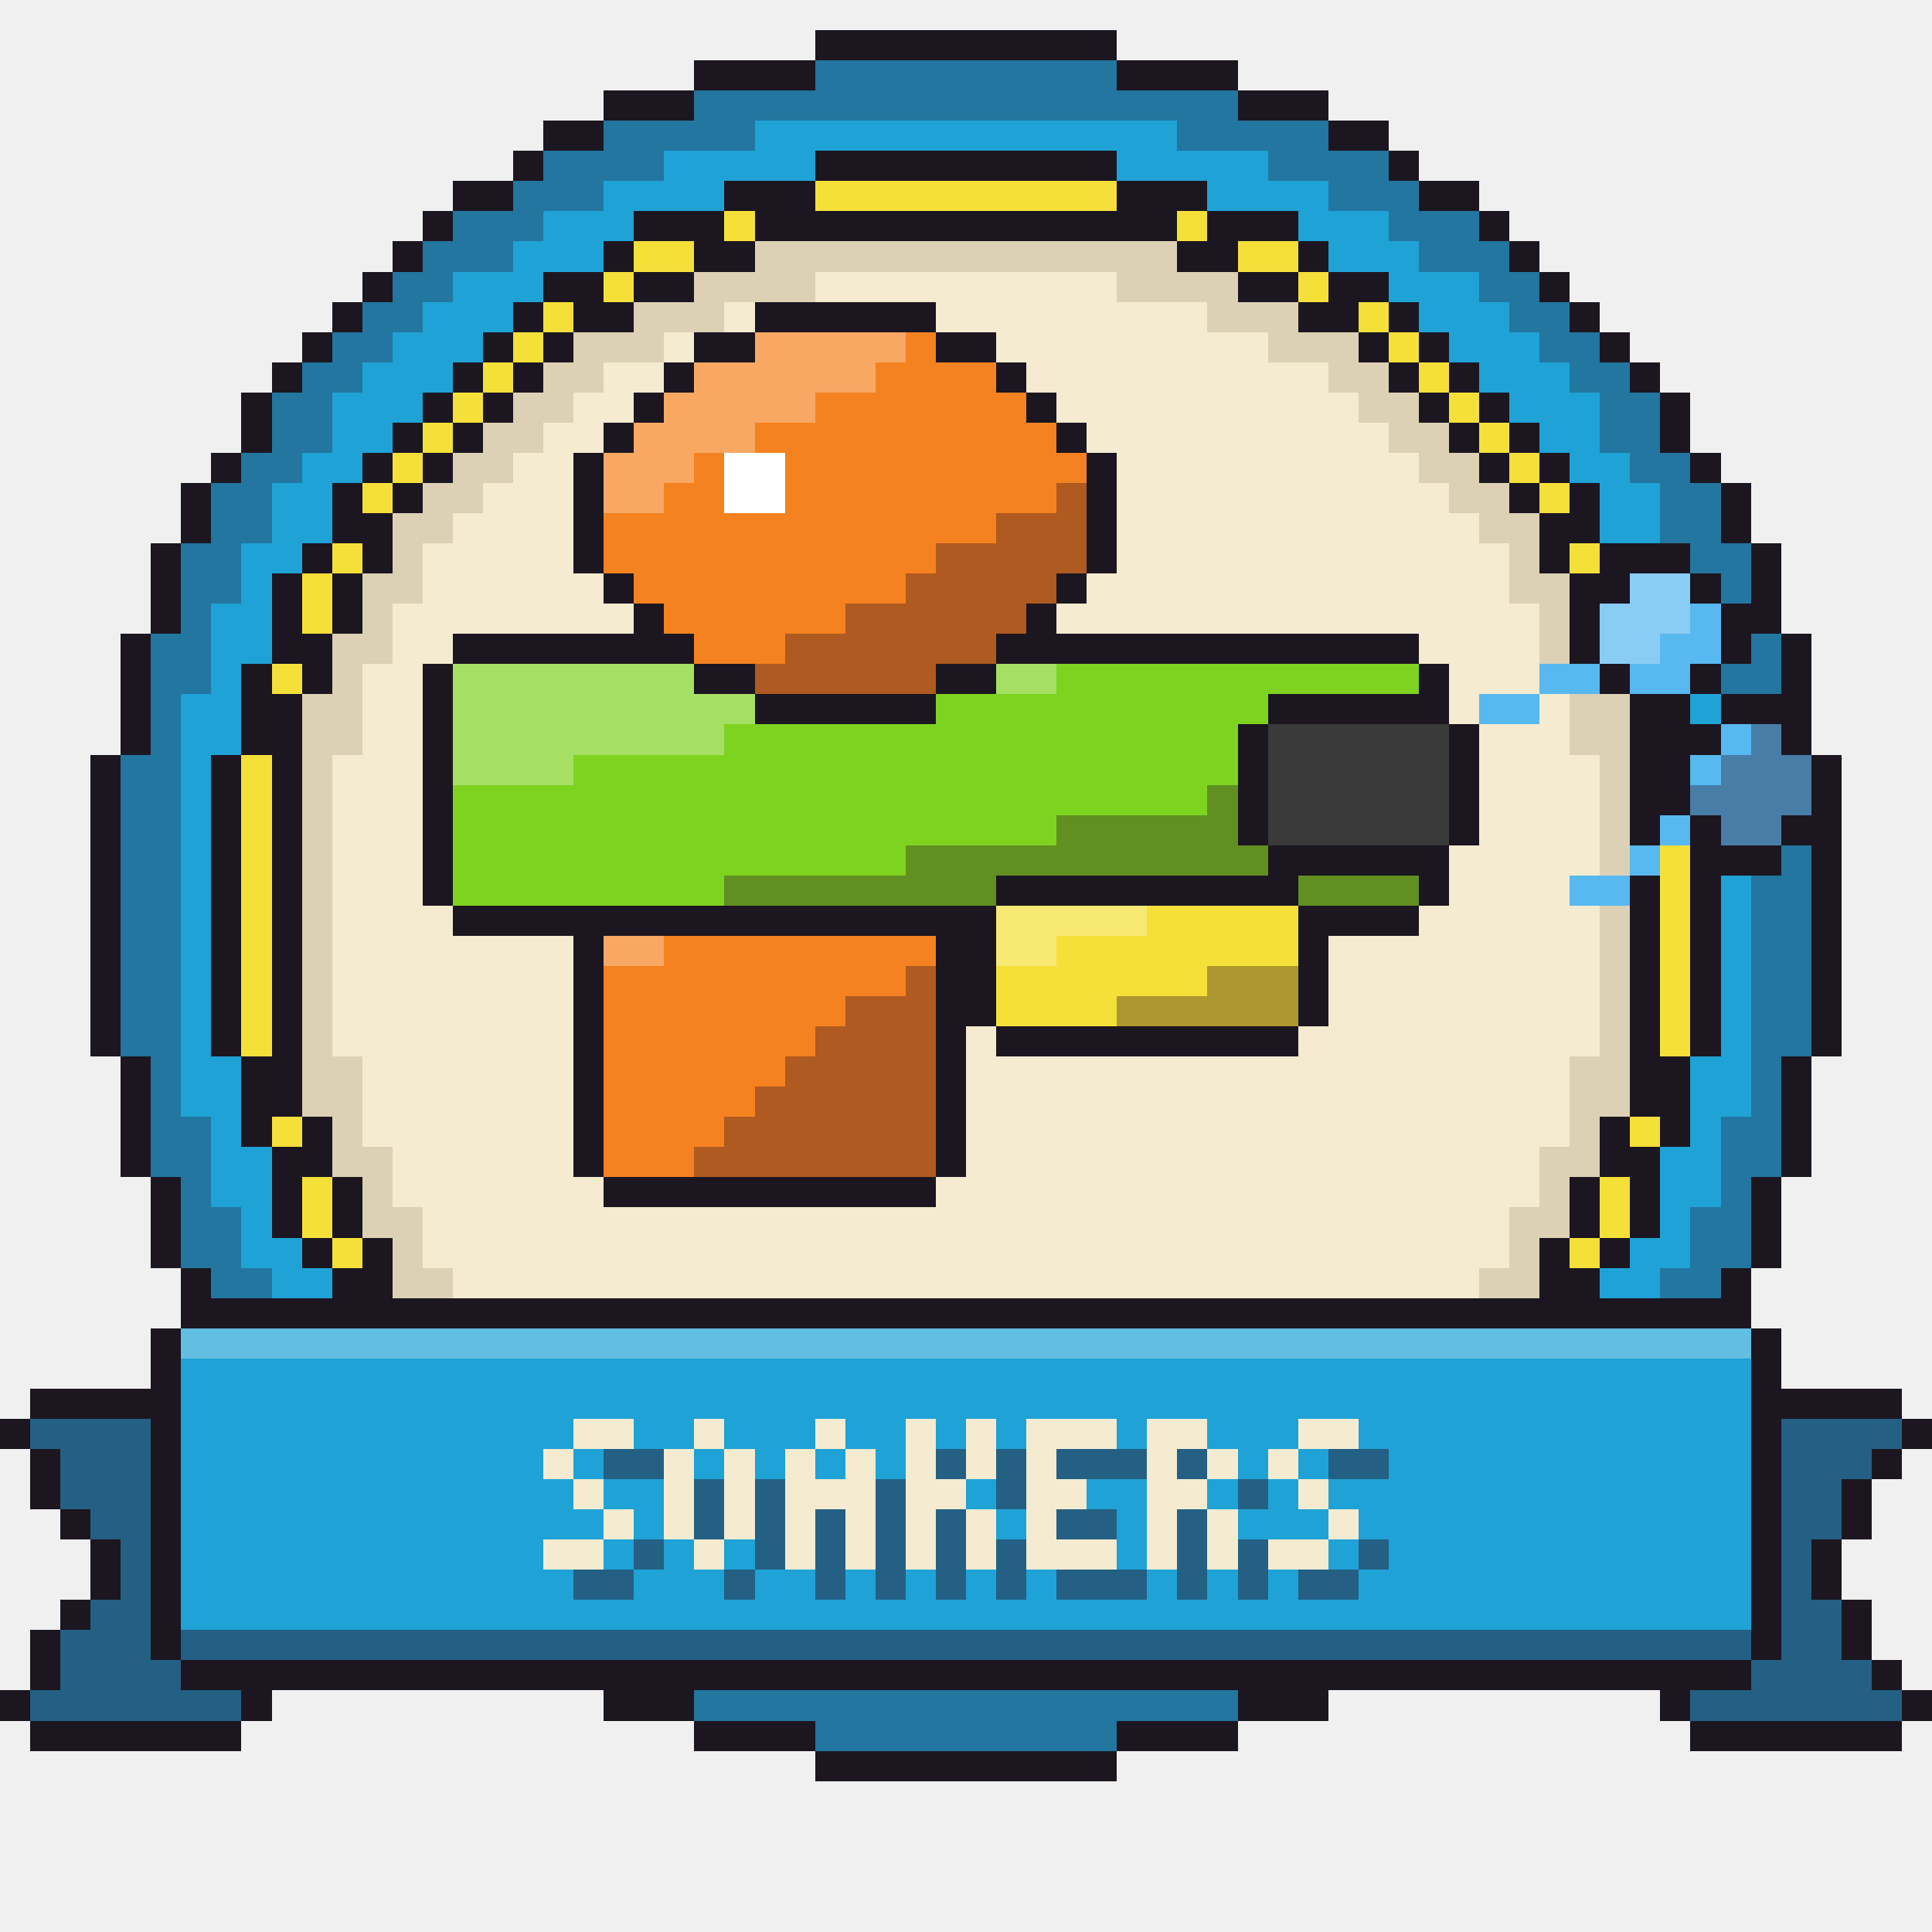
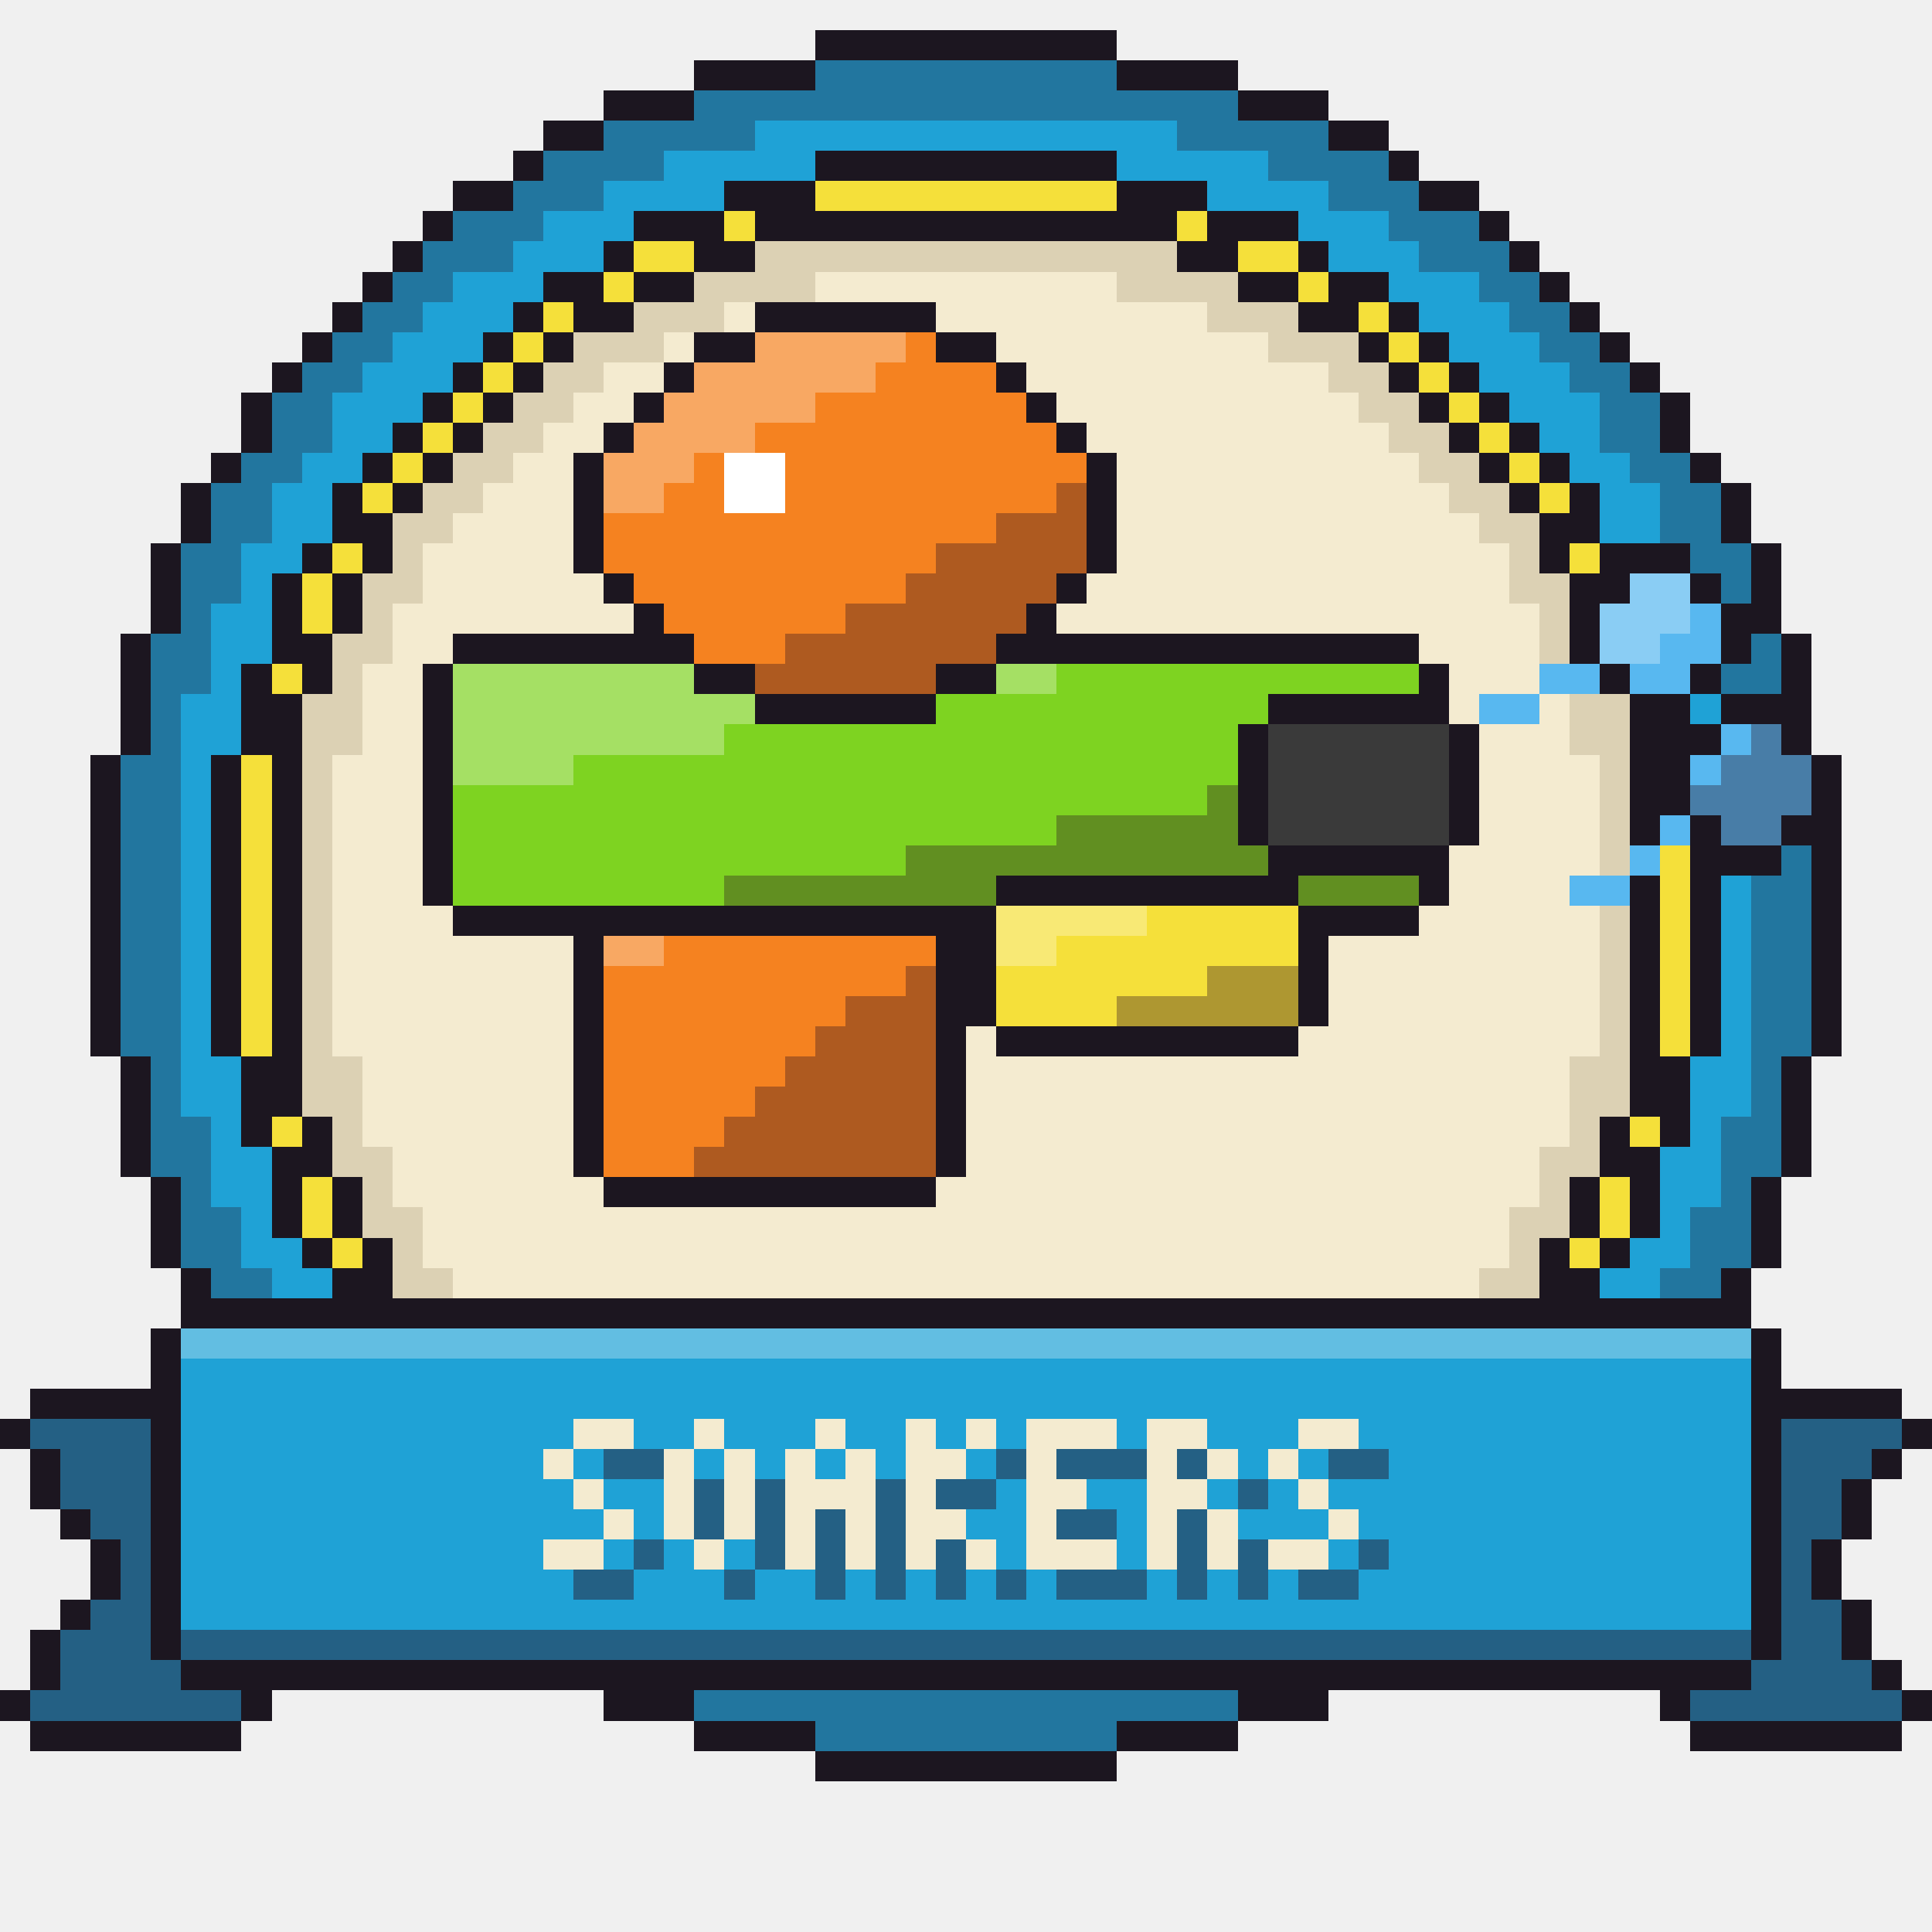
<svg xmlns="http://www.w3.org/2000/svg" viewBox="0 0 64 64" width="512" height="512" shape-rendering="crispEdges">
  <g id="logo-SLC">
-     <path fill="#1FA2D6" d="M6 32h1v1h-1zM57 32h1v1h-1zM6 25h1v1h-1zM6 24h2v1h-2zM8 18h2v1h-2zM9 17h2v1h-2zM53 17h2v1h-2zM6 30h1v1h-1zM57 30h1v1h-1zM8 41h2v1h-2zM54 41h2v1h-2zM9 42h2v1h-2zM53 42h2v1h-2zM11 14h2v1h-2zM51 14h2v1h-2zM6 33h1v1h-1zM57 33h1v1h-1zM20 6h4v1h-4zM40 6h4v1h-4zM6 45h52v1h-52zM6 34h1v1h-1zM57 34h1v1h-1zM6 35h2v1h-2zM56 35h2v1h-2zM6 46h52v1h-52zM6 47h13v1h-13zM21 47h2v1h-2zM24 47h3v1h-3zM28 47h2v1h-2zM31 47h1v1h-1zM33 47h1v1h-1zM37 47h1v1h-1zM40 47h3v1h-3zM45 47h13v1h-13zM8 40h1v1h-1zM55 40h1v1h-1zM6 53h52v1h-52zM11 13h3v1h-3zM50 13h3v1h-3zM12 12h3v1h-3zM49 12h3v1h-3zM6 50h14v1h-14zM21 50h1v1h-1zM33 50h1v1h-1zM37 50h1v1h-1zM41 50h3v1h-3zM45 50h13v1h-13zM6 51h12v1h-12zM20 51h1v1h-1zM22 51h1v1h-1zM24 51h1v1h-1zM37 51h1v1h-1zM44 51h1v1h-1zM46 51h12v1h-12zM7 20h2v1h-2zM6 48h12v1h-12zM19 48h1v1h-1zM23 48h1v1h-1zM25 48h1v1h-1zM27 48h1v1h-1zM29 48h1v1h-1zM41 48h1v1h-1zM43 48h1v1h-1zM46 48h12v1h-12zM6 49h13v1h-13zM20 49h2v1h-2zM32 49h1v1h-1zM36 49h2v1h-2zM40 49h1v1h-1zM42 49h1v1h-1zM44 49h14v1h-14zM7 21h2v1h-2zM6 52h13v1h-13zM21 52h3v1h-3zM25 52h2v1h-2zM28 52h1v1h-1zM30 52h1v1h-1zM32 52h1v1h-1zM34 52h1v1h-1zM38 52h1v1h-1zM40 52h1v1h-1zM42 52h1v1h-1zM45 52h13v1h-13zM25 4h14v1h-14zM13 11h3v1h-3zM48 11h3v1h-3zM6 26h1v1h-1zM8 19h1v1h-1zM22 5h5v1h-5zM37 5h5v1h-5zM6 23h2v1h-2zM56 23h1v1h-1zM17 8h3v1h-3zM44 8h3v1h-3zM18 7h3v1h-3zM43 7h3v1h-3zM15 9h3v1h-3zM46 9h3v1h-3zM14 10h3v1h-3zM47 10h3v1h-3zM6 28h1v1h-1zM7 22h1v1h-1zM9 16h2v1h-2zM53 16h2v1h-2zM10 15h2v1h-2zM52 15h2v1h-2zM6 27h1v1h-1zM7 37h1v1h-1zM56 37h1v1h-1zM7 39h2v1h-2zM55 39h2v1h-2zM6 29h1v1h-1zM57 29h1v1h-1zM6 36h2v1h-2zM56 36h2v1h-2zM6 31h1v1h-1zM57 31h1v1h-1zM7 38h2v1h-2zM55 38h2v1h-2z" />
+     <path fill="#1FA2D6" d="M6 32h1v1h-1zM57 32h1v1h-1zM6 25h1v1h-1zM6 24h2v1h-2zM8 18h2v1h-2zM9 17h2v1h-2zM53 17h2v1h-2zM6 30h1v1h-1zM57 30h1v1h-1zM8 41h2v1h-2zM54 41h2v1h-2zM9 42h2v1h-2zM53 42h2v1h-2zM11 14h2v1h-2zM51 14h2v1h-2zM6 33h1v1h-1zM57 33h1v1h-1zM20 6h4v1h-4zM40 6h4v1h-4zM6 45h52v1h-52zM6 34h1v1h-1zM57 34h1v1h-1zM6 35h2v1h-2zM56 35h2v1h-2zM6 46h52v1h-52zM6 47h13v1h-13zM21 47h2v1h-2zM24 47h3v1h-3zM28 47h2v1h-2zM31 47h1v1h-1zM33 47h1v1h-1zM37 47h1v1h-1zM40 47h3v1h-3zM45 47h13v1h-13zM8 40h1v1h-1zM55 40h1v1h-1zM6 53h52v1h-52zM11 13h3v1h-3zM50 13h3v1h-3zM12 12h3v1h-3zM49 12h3v1h-3zM6 50h14v1h-14zM21 50h1v1h-1zM32 50h2v1h-2zM37 50h1v1h-1zM41 50h3v1h-3zM45 50h13v1h-13zM6 51h12v1h-12zM20 51h1v1h-1zM22 51h1v1h-1zM24 51h1v1h-1zM33 51h1v1h-1zM37 51h1v1h-1zM44 51h1v1h-1zM46 51h12v1h-12zM7 20h2v1h-2zM6 48h12v1h-12zM19 48h1v1h-1zM23 48h1v1h-1zM25 48h1v1h-1zM27 48h1v1h-1zM29 48h1v1h-1zM32 48h1v1h-1zM41 48h1v1h-1zM43 48h1v1h-1zM46 48h12v1h-12zM6 49h13v1h-13zM20 49h2v1h-2zM33 49h1v1h-1zM36 49h2v1h-2zM40 49h1v1h-1zM42 49h1v1h-1zM44 49h14v1h-14zM7 21h2v1h-2zM6 52h13v1h-13zM21 52h3v1h-3zM25 52h2v1h-2zM28 52h1v1h-1zM30 52h1v1h-1zM32 52h1v1h-1zM34 52h1v1h-1zM38 52h1v1h-1zM40 52h1v1h-1zM42 52h1v1h-1zM45 52h13v1h-13zM25 4h14v1h-14zM13 11h3v1h-3zM48 11h3v1h-3zM6 26h1v1h-1zM8 19h1v1h-1zM22 5h5v1h-5zM37 5h5v1h-5zM6 23h2v1h-2zM56 23h1v1h-1zM17 8h3v1h-3zM44 8h3v1h-3zM18 7h3v1h-3zM43 7h3v1h-3zM15 9h3v1h-3zM46 9h3v1h-3zM14 10h3v1h-3zM47 10h3v1h-3zM6 28h1v1h-1zM7 22h1v1h-1zM9 16h2v1h-2zM53 16h2v1h-2zM10 15h2v1h-2zM52 15h2v1h-2zM6 27h1v1h-1zM7 37h1v1h-1zM56 37h1v1h-1zM7 39h2v1h-2zM55 39h2v1h-2zM6 29h1v1h-1zM57 29h1v1h-1zM6 36h2v1h-2zM56 36h2v1h-2zM6 31h1v1h-1zM57 31h1v1h-1zM7 38h2v1h-2zM55 38h2v1h-2z" />
    <path fill="#1c1620" d="M3 32h1v1h-1zM7 32h1v1h-1zM9 32h1v1h-1zM19 32h1v1h-1zM31 32h2v1h-2zM43 32h1v1h-1zM54 32h1v1h-1zM56 32h1v1h-1zM60 32h1v1h-1zM27 58h10v1h-10zM3 25h1v1h-1zM7 25h1v1h-1zM9 25h1v1h-1zM14 25h1v1h-1zM41 25h1v1h-1zM48 25h1v1h-1zM54 25h2v1h-2zM60 25h1v1h-1zM4 24h1v1h-1zM8 24h2v1h-2zM14 24h1v1h-1zM41 24h1v1h-1zM48 24h1v1h-1zM54 24h3v1h-3zM59 24h1v1h-1zM27 1h10v1h-10zM5 18h1v1h-1zM10 18h1v1h-1zM12 18h1v1h-1zM19 18h1v1h-1zM36 18h1v1h-1zM51 18h1v1h-1zM53 18h3v1h-3zM58 18h1v1h-1zM6 17h1v1h-1zM11 17h2v1h-2zM19 17h1v1h-1zM36 17h1v1h-1zM51 17h2v1h-2zM57 17h1v1h-1zM3 30h1v1h-1zM7 30h1v1h-1zM9 30h1v1h-1zM15 30h18v1h-18zM43 30h4v1h-4zM54 30h1v1h-1zM56 30h1v1h-1zM60 30h1v1h-1zM5 41h1v1h-1zM10 41h1v1h-1zM12 41h1v1h-1zM51 41h1v1h-1zM53 41h1v1h-1zM58 41h1v1h-1zM6 42h1v1h-1zM11 42h2v1h-2zM51 42h2v1h-2zM57 42h1v1h-1zM0 56h1v1h-1zM8 56h1v1h-1zM20 56h3v1h-3zM41 56h3v1h-3zM55 56h1v1h-1zM63 56h1v1h-1zM1 57h7v1h-7zM23 57h4v1h-4zM37 57h4v1h-4zM56 57h7v1h-7zM8 14h1v1h-1zM13 14h1v1h-1zM15 14h1v1h-1zM20 14h1v1h-1zM35 14h1v1h-1zM48 14h1v1h-1zM50 14h1v1h-1zM55 14h1v1h-1zM3 33h1v1h-1zM7 33h1v1h-1zM9 33h1v1h-1zM19 33h1v1h-1zM31 33h2v1h-2zM43 33h1v1h-1zM54 33h1v1h-1zM56 33h1v1h-1zM60 33h1v1h-1zM15 6h2v1h-2zM24 6h3v1h-3zM37 6h3v1h-3zM47 6h2v1h-2zM6 43h52v1h-52zM5 44h1v1h-1zM58 44h1v1h-1zM5 45h1v1h-1zM58 45h1v1h-1zM20 3h3v1h-3zM41 3h3v1h-3zM3 34h1v1h-1zM7 34h1v1h-1zM9 34h1v1h-1zM19 34h1v1h-1zM31 34h1v1h-1zM33 34h10v1h-10zM54 34h1v1h-1zM56 34h1v1h-1zM60 34h1v1h-1zM4 35h1v1h-1zM8 35h2v1h-2zM19 35h1v1h-1zM31 35h1v1h-1zM54 35h2v1h-2zM59 35h1v1h-1zM1 46h5v1h-5zM58 46h5v1h-5zM0 47h1v1h-1zM5 47h1v1h-1zM58 47h1v1h-1zM63 47h1v1h-1zM5 40h1v1h-1zM9 40h1v1h-1zM11 40h1v1h-1zM52 40h1v1h-1zM54 40h1v1h-1zM58 40h1v1h-1zM23 2h4v1h-4zM37 2h4v1h-4zM2 53h1v1h-1zM5 53h1v1h-1zM58 53h1v1h-1zM61 53h1v1h-1zM8 13h1v1h-1zM14 13h1v1h-1zM16 13h1v1h-1zM21 13h1v1h-1zM34 13h1v1h-1zM47 13h1v1h-1zM49 13h1v1h-1zM55 13h1v1h-1zM9 12h1v1h-1zM15 12h1v1h-1zM17 12h1v1h-1zM22 12h1v1h-1zM33 12h1v1h-1zM46 12h1v1h-1zM48 12h1v1h-1zM54 12h1v1h-1zM2 50h1v1h-1zM5 50h1v1h-1zM58 50h1v1h-1zM61 50h1v1h-1zM3 51h1v1h-1zM5 51h1v1h-1zM58 51h1v1h-1zM60 51h1v1h-1zM5 20h1v1h-1zM9 20h1v1h-1zM11 20h1v1h-1zM21 20h1v1h-1zM34 20h1v1h-1zM52 20h1v1h-1zM57 20h2v1h-2zM1 48h1v1h-1zM5 48h1v1h-1zM58 48h1v1h-1zM62 48h1v1h-1zM1 49h1v1h-1zM5 49h1v1h-1zM58 49h1v1h-1zM61 49h1v1h-1zM4 21h1v1h-1zM9 21h2v1h-2zM15 21h8v1h-8zM33 21h14v1h-14zM52 21h1v1h-1zM57 21h1v1h-1zM59 21h1v1h-1zM1 54h1v1h-1zM5 54h1v1h-1zM58 54h1v1h-1zM61 54h1v1h-1zM1 55h1v1h-1zM6 55h52v1h-52zM62 55h1v1h-1zM3 52h1v1h-1zM5 52h1v1h-1zM58 52h1v1h-1zM60 52h1v1h-1zM18 4h2v1h-2zM44 4h2v1h-2zM10 11h1v1h-1zM16 11h1v1h-1zM18 11h1v1h-1zM23 11h2v1h-2zM31 11h2v1h-2zM45 11h1v1h-1zM47 11h1v1h-1zM53 11h1v1h-1zM3 26h1v1h-1zM7 26h1v1h-1zM9 26h1v1h-1zM14 26h1v1h-1zM41 26h1v1h-1zM48 26h1v1h-1zM54 26h2v1h-2zM60 26h1v1h-1zM5 19h1v1h-1zM9 19h1v1h-1zM11 19h1v1h-1zM20 19h1v1h-1zM35 19h1v1h-1zM52 19h2v1h-2zM56 19h1v1h-1zM58 19h1v1h-1zM17 5h1v1h-1zM27 5h10v1h-10zM46 5h1v1h-1zM4 23h1v1h-1zM8 23h2v1h-2zM14 23h1v1h-1zM25 23h6v1h-6zM42 23h6v1h-6zM54 23h2v1h-2zM57 23h3v1h-3zM13 8h1v1h-1zM20 8h1v1h-1zM23 8h2v1h-2zM39 8h2v1h-2zM43 8h1v1h-1zM50 8h1v1h-1zM14 7h1v1h-1zM21 7h3v1h-3zM25 7h14v1h-14zM40 7h3v1h-3zM49 7h1v1h-1zM12 9h1v1h-1zM18 9h2v1h-2zM21 9h2v1h-2zM41 9h2v1h-2zM44 9h2v1h-2zM51 9h1v1h-1zM11 10h1v1h-1zM17 10h1v1h-1zM19 10h2v1h-2zM25 10h6v1h-6zM43 10h2v1h-2zM46 10h1v1h-1zM52 10h1v1h-1zM3 28h1v1h-1zM7 28h1v1h-1zM9 28h1v1h-1zM14 28h1v1h-1zM42 28h6v1h-6zM56 28h3v1h-3zM60 28h1v1h-1zM4 22h1v1h-1zM8 22h1v1h-1zM10 22h1v1h-1zM14 22h1v1h-1zM23 22h2v1h-2zM31 22h2v1h-2zM47 22h1v1h-1zM53 22h1v1h-1zM56 22h1v1h-1zM59 22h1v1h-1zM6 16h1v1h-1zM11 16h1v1h-1zM13 16h1v1h-1zM19 16h1v1h-1zM36 16h1v1h-1zM50 16h1v1h-1zM52 16h1v1h-1zM57 16h1v1h-1zM7 15h1v1h-1zM12 15h1v1h-1zM14 15h1v1h-1zM19 15h1v1h-1zM36 15h1v1h-1zM49 15h1v1h-1zM51 15h1v1h-1zM56 15h1v1h-1zM3 27h1v1h-1zM7 27h1v1h-1zM9 27h1v1h-1zM14 27h1v1h-1zM41 27h1v1h-1zM48 27h1v1h-1zM54 27h1v1h-1zM56 27h1v1h-1zM59 27h2v1h-2zM4 37h1v1h-1zM8 37h1v1h-1zM10 37h1v1h-1zM19 37h1v1h-1zM31 37h1v1h-1zM53 37h1v1h-1zM55 37h1v1h-1zM59 37h1v1h-1zM5 39h1v1h-1zM9 39h1v1h-1zM11 39h1v1h-1zM20 39h11v1h-11zM52 39h1v1h-1zM54 39h1v1h-1zM58 39h1v1h-1zM3 29h1v1h-1zM7 29h1v1h-1zM9 29h1v1h-1zM14 29h1v1h-1zM33 29h10v1h-10zM47 29h1v1h-1zM54 29h1v1h-1zM56 29h1v1h-1zM60 29h1v1h-1zM4 36h1v1h-1zM8 36h2v1h-2zM19 36h1v1h-1zM31 36h1v1h-1zM54 36h2v1h-2zM59 36h1v1h-1zM3 31h1v1h-1zM7 31h1v1h-1zM9 31h1v1h-1zM19 31h1v1h-1zM31 31h2v1h-2zM43 31h1v1h-1zM54 31h1v1h-1zM56 31h1v1h-1zM60 31h1v1h-1zM4 38h1v1h-1zM9 38h2v1h-2zM19 38h1v1h-1zM31 38h1v1h-1zM53 38h2v1h-2zM59 38h1v1h-1z" />
    <path fill="#22769f" d="M4 32h2v1h-2zM58 32h2v1h-2zM4 25h2v1h-2zM5 24h1v1h-1zM6 18h2v1h-2zM56 18h2v1h-2zM7 17h2v1h-2zM55 17h2v1h-2zM4 30h2v1h-2zM58 30h2v1h-2zM6 41h2v1h-2zM56 41h2v1h-2zM7 42h2v1h-2zM55 42h2v1h-2zM23 56h18v1h-18zM27 57h10v1h-10zM9 14h2v1h-2zM53 14h2v1h-2zM4 33h2v1h-2zM58 33h2v1h-2zM17 6h3v1h-3zM44 6h3v1h-3zM23 3h18v1h-18zM4 34h2v1h-2zM58 34h2v1h-2zM5 35h1v1h-1zM58 35h1v1h-1zM6 40h2v1h-2zM56 40h2v1h-2zM27 2h10v1h-10zM9 13h2v1h-2zM53 13h2v1h-2zM10 12h2v1h-2zM52 12h2v1h-2zM6 20h1v1h-1zM5 21h2v1h-2zM58 21h1v1h-1zM20 4h5v1h-5zM39 4h5v1h-5zM11 11h2v1h-2zM51 11h2v1h-2zM4 26h2v1h-2zM6 19h2v1h-2zM57 19h1v1h-1zM18 5h4v1h-4zM42 5h4v1h-4zM5 23h1v1h-1zM14 8h3v1h-3zM47 8h3v1h-3zM15 7h3v1h-3zM46 7h3v1h-3zM13 9h2v1h-2zM49 9h2v1h-2zM12 10h2v1h-2zM50 10h2v1h-2zM4 28h2v1h-2zM59 28h1v1h-1zM5 22h2v1h-2zM57 22h2v1h-2zM7 16h2v1h-2zM55 16h2v1h-2zM8 15h2v1h-2zM54 15h2v1h-2zM4 27h2v1h-2zM5 37h2v1h-2zM57 37h2v1h-2zM6 39h1v1h-1zM57 39h1v1h-1zM4 29h2v1h-2zM58 29h2v1h-2zM5 36h1v1h-1zM58 36h1v1h-1zM4 31h2v1h-2zM58 31h2v1h-2zM5 38h2v1h-2zM57 38h2v1h-2z" />
-     <path fill="#246084" d="M1 56h7v1h-7zM56 56h7v1h-7zM1 47h4v1h-4zM59 47h4v1h-4zM3 53h2v1h-2zM59 53h2v1h-2zM3 50h2v1h-2zM23 50h1v1h-1zM25 50h1v1h-1zM27 50h1v1h-1zM29 50h1v1h-1zM31 50h1v1h-1zM35 50h2v1h-2zM39 50h1v1h-1zM59 50h2v1h-2zM4 51h1v1h-1zM21 51h1v1h-1zM25 51h1v1h-1zM27 51h1v1h-1zM29 51h1v1h-1zM31 51h1v1h-1zM33 51h1v1h-1zM39 51h1v1h-1zM41 51h1v1h-1zM45 51h1v1h-1zM59 51h1v1h-1zM2 48h3v1h-3zM20 48h2v1h-2zM31 48h1v1h-1zM33 48h1v1h-1zM35 48h3v1h-3zM39 48h1v1h-1zM44 48h2v1h-2zM59 48h3v1h-3zM2 49h3v1h-3zM23 49h1v1h-1zM25 49h1v1h-1zM29 49h1v1h-1zM33 49h1v1h-1zM41 49h1v1h-1zM59 49h2v1h-2zM2 54h3v1h-3zM6 54h52v1h-52zM59 54h2v1h-2zM2 55h4v1h-4zM58 55h4v1h-4zM4 52h1v1h-1zM19 52h2v1h-2zM24 52h1v1h-1zM27 52h1v1h-1zM29 52h1v1h-1zM31 52h1v1h-1zM33 52h1v1h-1zM35 52h3v1h-3zM39 52h1v1h-1zM41 52h1v1h-1zM43 52h2v1h-2zM59 52h1v1h-1z" />
+     <path fill="#246084" d="M1 56h7v1h-7zM56 56h7v1h-7zM1 47h4v1h-4zM59 47h4v1h-4zM3 53h2v1h-2zM59 53h2v1h-2zM3 50h2v1h-2zM23 50h1v1h-1zM25 50h1v1h-1zM27 50h1v1h-1zM29 50h1v1h-1zM35 50h2v1h-2zM39 50h1v1h-1zM59 50h2v1h-2zM4 51h1v1h-1zM21 51h1v1h-1zM25 51h1v1h-1zM27 51h1v1h-1zM29 51h1v1h-1zM31 51h1v1h-1zM39 51h1v1h-1zM41 51h1v1h-1zM45 51h1v1h-1zM59 51h1v1h-1zM2 48h3v1h-3zM20 48h2v1h-2zM33 48h1v1h-1zM35 48h3v1h-3zM39 48h1v1h-1zM44 48h2v1h-2zM59 48h3v1h-3zM2 49h3v1h-3zM23 49h1v1h-1zM25 49h1v1h-1zM29 49h1v1h-1zM31 49h2v1h-2zM41 49h1v1h-1zM59 49h2v1h-2zM2 54h3v1h-3zM6 54h52v1h-52zM59 54h2v1h-2zM2 55h4v1h-4zM58 55h4v1h-4zM4 52h1v1h-1zM19 52h2v1h-2zM24 52h1v1h-1zM27 52h1v1h-1zM29 52h1v1h-1zM31 52h1v1h-1zM33 52h1v1h-1zM35 52h3v1h-3zM39 52h1v1h-1zM41 52h1v1h-1zM43 52h2v1h-2zM59 52h1v1h-1z" />
    <path fill="#3a3a3a" d="M42 25h6v1h-6zM42 24h6v1h-6zM42 26h6v1h-6zM42 27h6v1h-6z" />
    <path fill="#487da7" d="M57 25h3v1h-3zM58 24h1v1h-1zM56 26h4v1h-4zM57 27h2v1h-2z" />
    <path fill="#58b8f0" d="M56 25h1v1h-1zM57 24h1v1h-1zM56 20h1v1h-1zM55 21h2v1h-2zM49 23h2v1h-2zM54 28h1v1h-1zM51 22h2v1h-2zM54 22h2v1h-2zM55 27h1v1h-1zM52 29h2v1h-2z" />
    <path fill="#618f21" d="M40 26h1v1h-1zM30 28h12v1h-12zM35 27h6v1h-6zM24 29h9v1h-9zM43 29h4v1h-4z" />
    <path fill="#62bee2" d="M6 44h52v1h-52z" />
    <path fill="#7ed321" d="M19 25h22v1h-22zM24 24h17v1h-17zM15 26h25v1h-25zM31 23h11v1h-11zM15 28h15v1h-15zM35 22h12v1h-12zM15 27h20v1h-20zM15 29h9v1h-9z" />
    <path fill="#8acdf4" d="M53 20h3v1h-3zM53 21h2v1h-2zM54 19h2v1h-2z" />
    <path fill="#F5E03A" d="M8 32h1v1h-1zM55 32h1v1h-1zM8 25h1v1h-1zM11 18h1v1h-1zM52 18h1v1h-1zM8 30h1v1h-1zM55 30h1v1h-1zM11 41h1v1h-1zM52 41h1v1h-1zM14 14h1v1h-1zM49 14h1v1h-1zM8 33h1v1h-1zM55 33h1v1h-1zM27 6h10v1h-10zM8 34h1v1h-1zM55 34h1v1h-1zM10 40h1v1h-1zM53 40h1v1h-1zM15 13h1v1h-1zM48 13h1v1h-1zM16 12h1v1h-1zM47 12h1v1h-1zM10 20h1v1h-1zM17 11h1v1h-1zM46 11h1v1h-1zM8 26h1v1h-1zM10 19h1v1h-1zM21 8h2v1h-2zM41 8h2v1h-2zM24 7h1v1h-1zM39 7h1v1h-1zM20 9h1v1h-1zM43 9h1v1h-1zM18 10h1v1h-1zM45 10h1v1h-1zM8 28h1v1h-1zM55 28h1v1h-1zM9 22h1v1h-1zM12 16h1v1h-1zM51 16h1v1h-1zM13 15h1v1h-1zM50 15h1v1h-1zM8 27h1v1h-1zM9 37h1v1h-1zM54 37h1v1h-1zM10 39h1v1h-1zM53 39h1v1h-1zM8 29h1v1h-1zM55 29h1v1h-1zM8 31h1v1h-1zM55 31h1v1h-1z" />
    <path fill="#a5e064" d="M15 25h4v1h-4zM15 24h9v1h-9zM15 23h10v1h-10zM15 22h8v1h-8zM33 22h2v1h-2z" />
    <path fill="#ae5a20" d="M30 32h1v1h-1zM31 18h5v1h-5zM33 17h3v1h-3zM28 33h3v1h-3zM27 34h4v1h-4zM26 35h5v1h-5zM28 20h6v1h-6zM26 21h7v1h-7zM30 19h5v1h-5zM25 22h6v1h-6zM35 16h1v1h-1zM24 37h7v1h-7zM25 36h6v1h-6zM23 38h8v1h-8z" />
    <path fill="#ae9731" d="M40 32h3v1h-3zM37 33h6v1h-6z" />
    <path fill="#dcd1b4" d="M10 32h1v1h-1zM53 32h1v1h-1zM10 25h1v1h-1zM53 25h1v1h-1zM10 24h2v1h-2zM52 24h2v1h-2zM13 18h1v1h-1zM50 18h1v1h-1zM13 17h2v1h-2zM49 17h2v1h-2zM10 30h1v1h-1zM53 30h1v1h-1zM13 41h1v1h-1zM50 41h1v1h-1zM13 42h2v1h-2zM49 42h2v1h-2zM16 14h2v1h-2zM46 14h2v1h-2zM10 33h1v1h-1zM53 33h1v1h-1zM10 34h1v1h-1zM53 34h1v1h-1zM10 35h2v1h-2zM52 35h2v1h-2zM12 40h2v1h-2zM50 40h2v1h-2zM17 13h2v1h-2zM45 13h2v1h-2zM18 12h2v1h-2zM44 12h2v1h-2zM12 20h1v1h-1zM51 20h1v1h-1zM11 21h2v1h-2zM51 21h1v1h-1zM19 11h3v1h-3zM42 11h3v1h-3zM10 26h1v1h-1zM53 26h1v1h-1zM12 19h2v1h-2zM50 19h2v1h-2zM10 23h2v1h-2zM52 23h2v1h-2zM25 8h14v1h-14zM23 9h4v1h-4zM37 9h4v1h-4zM21 10h3v1h-3zM40 10h3v1h-3zM10 28h1v1h-1zM53 28h1v1h-1zM11 22h1v1h-1zM14 16h2v1h-2zM48 16h2v1h-2zM15 15h2v1h-2zM47 15h2v1h-2zM10 27h1v1h-1zM53 27h1v1h-1zM11 37h1v1h-1zM52 37h1v1h-1zM12 39h1v1h-1zM51 39h1v1h-1zM10 29h1v1h-1zM10 36h2v1h-2zM52 36h2v1h-2zM10 31h1v1h-1zM53 31h1v1h-1zM11 38h2v1h-2zM51 38h2v1h-2z" />
-     <path fill="#f4ebd0" d="M11 32h8v1h-8zM44 32h9v1h-9zM11 25h3v1h-3zM49 25h4v1h-4zM12 24h2v1h-2zM49 24h3v1h-3zM14 18h5v1h-5zM37 18h13v1h-13zM15 17h4v1h-4zM37 17h12v1h-12zM11 30h4v1h-4zM47 30h6v1h-6zM14 41h36v1h-36zM15 42h34v1h-34zM18 14h2v1h-2zM36 14h10v1h-10zM11 33h8v1h-8zM44 33h9v1h-9zM11 34h8v1h-8zM32 34h1v1h-1zM43 34h10v1h-10zM12 35h7v1h-7zM32 35h20v1h-20zM19 47h2v1h-2zM23 47h1v1h-1zM27 47h1v1h-1zM30 47h1v1h-1zM32 47h1v1h-1zM34 47h3v1h-3zM38 47h2v1h-2zM43 47h2v1h-2zM14 40h36v1h-36zM19 13h2v1h-2zM35 13h10v1h-10zM20 12h2v1h-2zM34 12h10v1h-10zM20 50h1v1h-1zM22 50h1v1h-1zM24 50h1v1h-1zM26 50h1v1h-1zM28 50h1v1h-1zM30 50h1v1h-1zM32 50h1v1h-1zM34 50h1v1h-1zM38 50h1v1h-1zM40 50h1v1h-1zM44 50h1v1h-1zM18 51h2v1h-2zM23 51h1v1h-1zM26 51h1v1h-1zM28 51h1v1h-1zM30 51h1v1h-1zM32 51h1v1h-1zM34 51h3v1h-3zM38 51h1v1h-1zM40 51h1v1h-1zM42 51h2v1h-2zM13 20h8v1h-8zM35 20h16v1h-16zM18 48h1v1h-1zM22 48h1v1h-1zM24 48h1v1h-1zM26 48h1v1h-1zM28 48h1v1h-1zM30 48h1v1h-1zM32 48h1v1h-1zM34 48h1v1h-1zM38 48h1v1h-1zM40 48h1v1h-1zM42 48h1v1h-1zM19 49h1v1h-1zM22 49h1v1h-1zM24 49h1v1h-1zM26 49h3v1h-3zM30 49h2v1h-2zM34 49h2v1h-2zM38 49h2v1h-2zM43 49h1v1h-1zM13 21h2v1h-2zM47 21h4v1h-4zM22 11h1v1h-1zM33 11h9v1h-9zM11 26h3v1h-3zM49 26h4v1h-4zM14 19h6v1h-6zM36 19h14v1h-14zM12 23h2v1h-2zM48 23h1v1h-1zM51 23h1v1h-1zM27 9h10v1h-10zM24 10h1v1h-1zM31 10h9v1h-9zM11 28h3v1h-3zM48 28h5v1h-5zM12 22h2v1h-2zM48 22h3v1h-3zM16 16h3v1h-3zM37 16h11v1h-11zM17 15h2v1h-2zM37 15h10v1h-10zM11 27h3v1h-3zM49 27h4v1h-4zM12 37h7v1h-7zM32 37h20v1h-20zM13 39h7v1h-7zM31 39h20v1h-20zM11 29h3v1h-3zM48 29h4v1h-4zM12 36h7v1h-7zM32 36h20v1h-20zM11 31h8v1h-8zM44 31h9v1h-9zM13 38h6v1h-6zM32 38h19v1h-19z" />
+     <path fill="#f4ebd0" d="M11 32h8v1h-8zM44 32h9v1h-9zM11 25h3v1h-3zM49 25h4v1h-4zM12 24h2v1h-2zM49 24h3v1h-3zM14 18h5v1h-5zM37 18h13v1h-13zM15 17h4v1h-4zM37 17h12v1h-12zM11 30h4v1h-4zM47 30h6v1h-6zM14 41h36v1h-36zM15 42h34v1h-34zM18 14h2v1h-2zM36 14h10v1h-10zM11 33h8v1h-8zM44 33h9v1h-9zM11 34h8v1h-8zM32 34h1v1h-1zM43 34h10v1h-10zM12 35h7v1h-7zM32 35h20v1h-20zM19 47h2v1h-2zM23 47h1v1h-1zM27 47h1v1h-1zM30 47h1v1h-1zM32 47h1v1h-1zM34 47h3v1h-3zM38 47h2v1h-2zM43 47h2v1h-2zM14 40h36v1h-36zM19 13h2v1h-2zM35 13h10v1h-10zM20 12h2v1h-2zM34 12h10v1h-10zM20 50h1v1h-1zM22 50h1v1h-1zM24 50h1v1h-1zM26 50h1v1h-1zM28 50h1v1h-1zM30 50h2v1h-2zM34 50h1v1h-1zM38 50h1v1h-1zM40 50h1v1h-1zM44 50h1v1h-1zM18 51h2v1h-2zM23 51h1v1h-1zM26 51h1v1h-1zM28 51h1v1h-1zM30 51h1v1h-1zM32 51h1v1h-1zM34 51h3v1h-3zM38 51h1v1h-1zM40 51h1v1h-1zM42 51h2v1h-2zM13 20h8v1h-8zM35 20h16v1h-16zM18 48h1v1h-1zM22 48h1v1h-1zM24 48h1v1h-1zM26 48h1v1h-1zM28 48h1v1h-1zM30 48h2v1h-2zM34 48h1v1h-1zM38 48h1v1h-1zM40 48h1v1h-1zM42 48h1v1h-1zM19 49h1v1h-1zM22 49h1v1h-1zM24 49h1v1h-1zM26 49h3v1h-3zM30 49h1v1h-1zM34 49h2v1h-2zM38 49h2v1h-2zM43 49h1v1h-1zM13 21h2v1h-2zM47 21h4v1h-4zM22 11h1v1h-1zM33 11h9v1h-9zM11 26h3v1h-3zM49 26h4v1h-4zM14 19h6v1h-6zM36 19h14v1h-14zM12 23h2v1h-2zM48 23h1v1h-1zM51 23h1v1h-1zM27 9h10v1h-10zM24 10h1v1h-1zM31 10h9v1h-9zM11 28h3v1h-3zM48 28h5v1h-5zM12 22h2v1h-2zM48 22h3v1h-3zM16 16h3v1h-3zM37 16h11v1h-11zM17 15h2v1h-2zM37 15h10v1h-10zM11 27h3v1h-3zM49 27h4v1h-4zM12 37h7v1h-7zM32 37h20v1h-20zM13 39h7v1h-7zM31 39h20v1h-20zM11 29h3v1h-3zM48 29h4v1h-4zM12 36h7v1h-7zM32 36h20v1h-20zM11 31h8v1h-8zM44 31h9v1h-9zM13 38h6v1h-6zM32 38h19v1h-19z" />
    <path fill="#f58220" d="M20 32h10v1h-10zM20 18h11v1h-11zM20 17h13v1h-13zM25 14h10v1h-10zM20 33h8v1h-8zM20 34h7v1h-7zM20 35h6v1h-6zM27 13h7v1h-7zM29 12h4v1h-4zM22 20h6v1h-6zM23 21h3v1h-3zM30 11h1v1h-1zM21 19h9v1h-9zM22 16h2v1h-2zM26 16h9v1h-9zM23 15h1v1h-1zM26 15h10v1h-10zM20 37h4v1h-4zM20 36h5v1h-5zM22 31h9v1h-9zM20 38h3v1h-3z" />
    <path fill="#f5e03a" d="M33 32h7v1h-7zM38 30h5v1h-5zM33 33h4v1h-4zM35 31h8v1h-8z" />
    <path fill="#f8a863" d="M21 14h4v1h-4zM22 13h5v1h-5zM23 12h6v1h-6zM25 11h5v1h-5zM20 16h2v1h-2zM20 15h3v1h-3zM20 31h2v1h-2z" />
    <path fill="#f8e975" d="M33 30h5v1h-5zM33 31h2v1h-2z" />
    <path fill="#ffffff" d="M24 16h2v1h-2zM24 15h2v1h-2z" />
  </g>
</svg>
